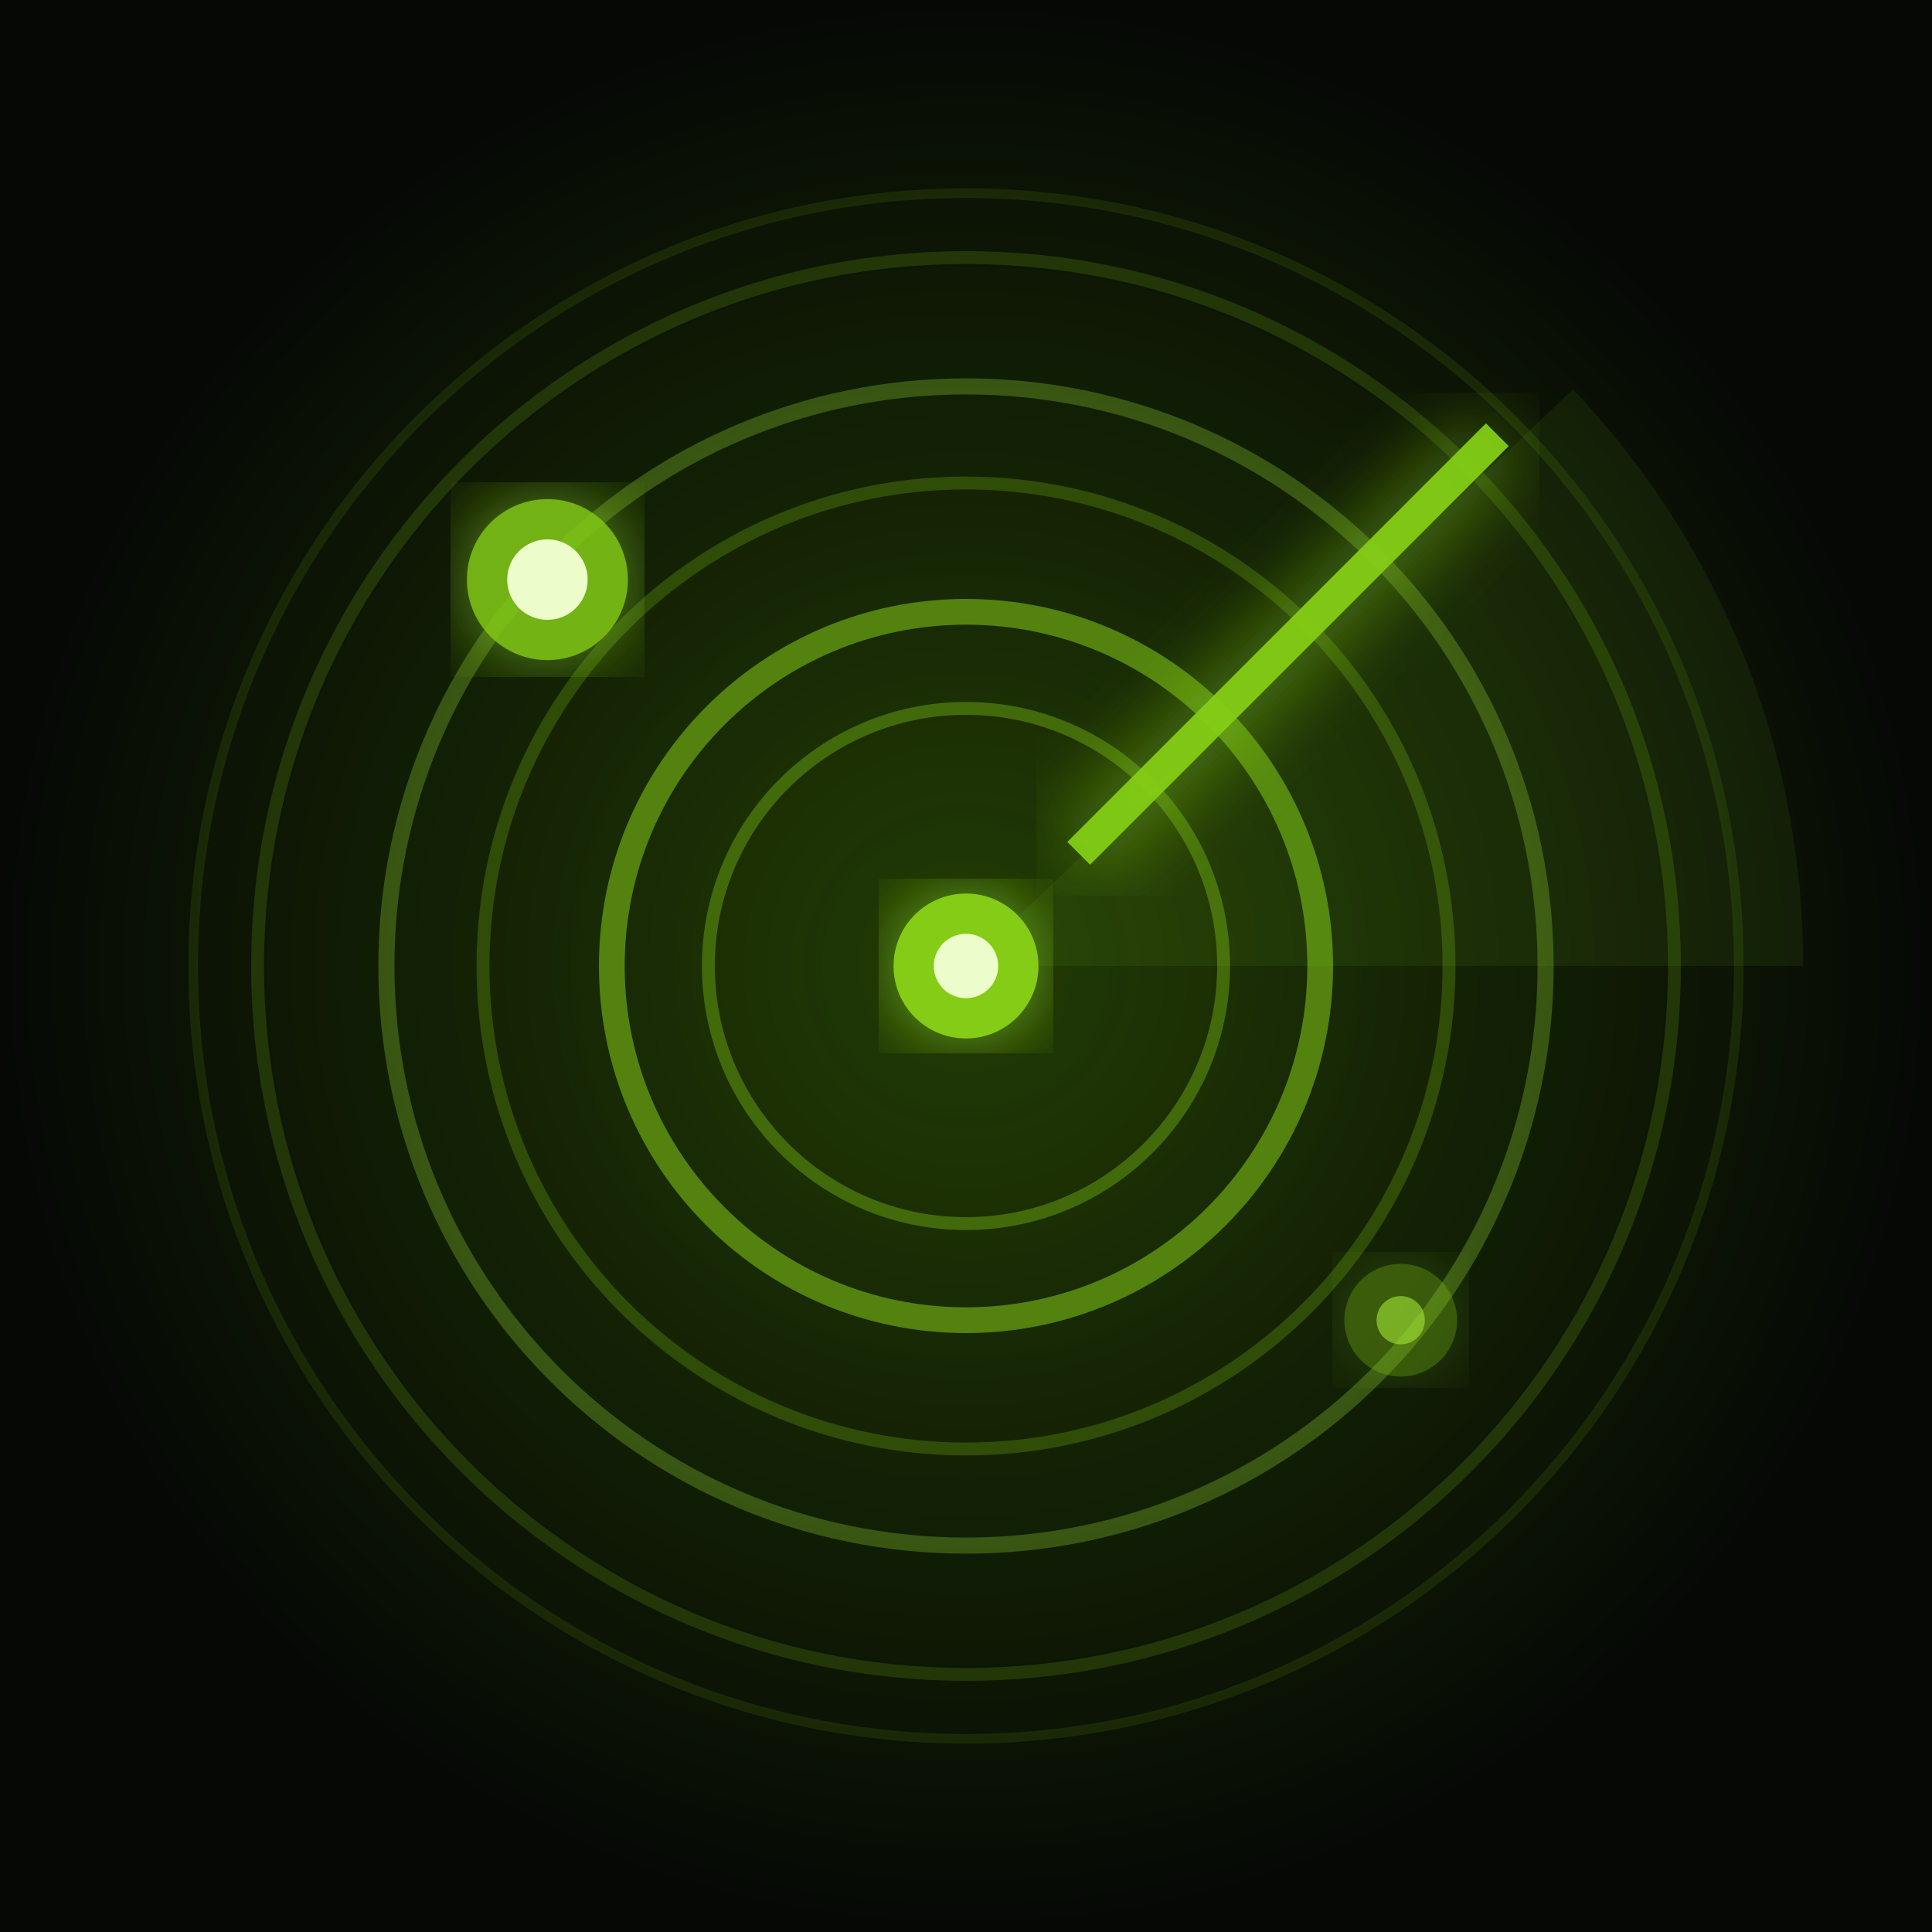
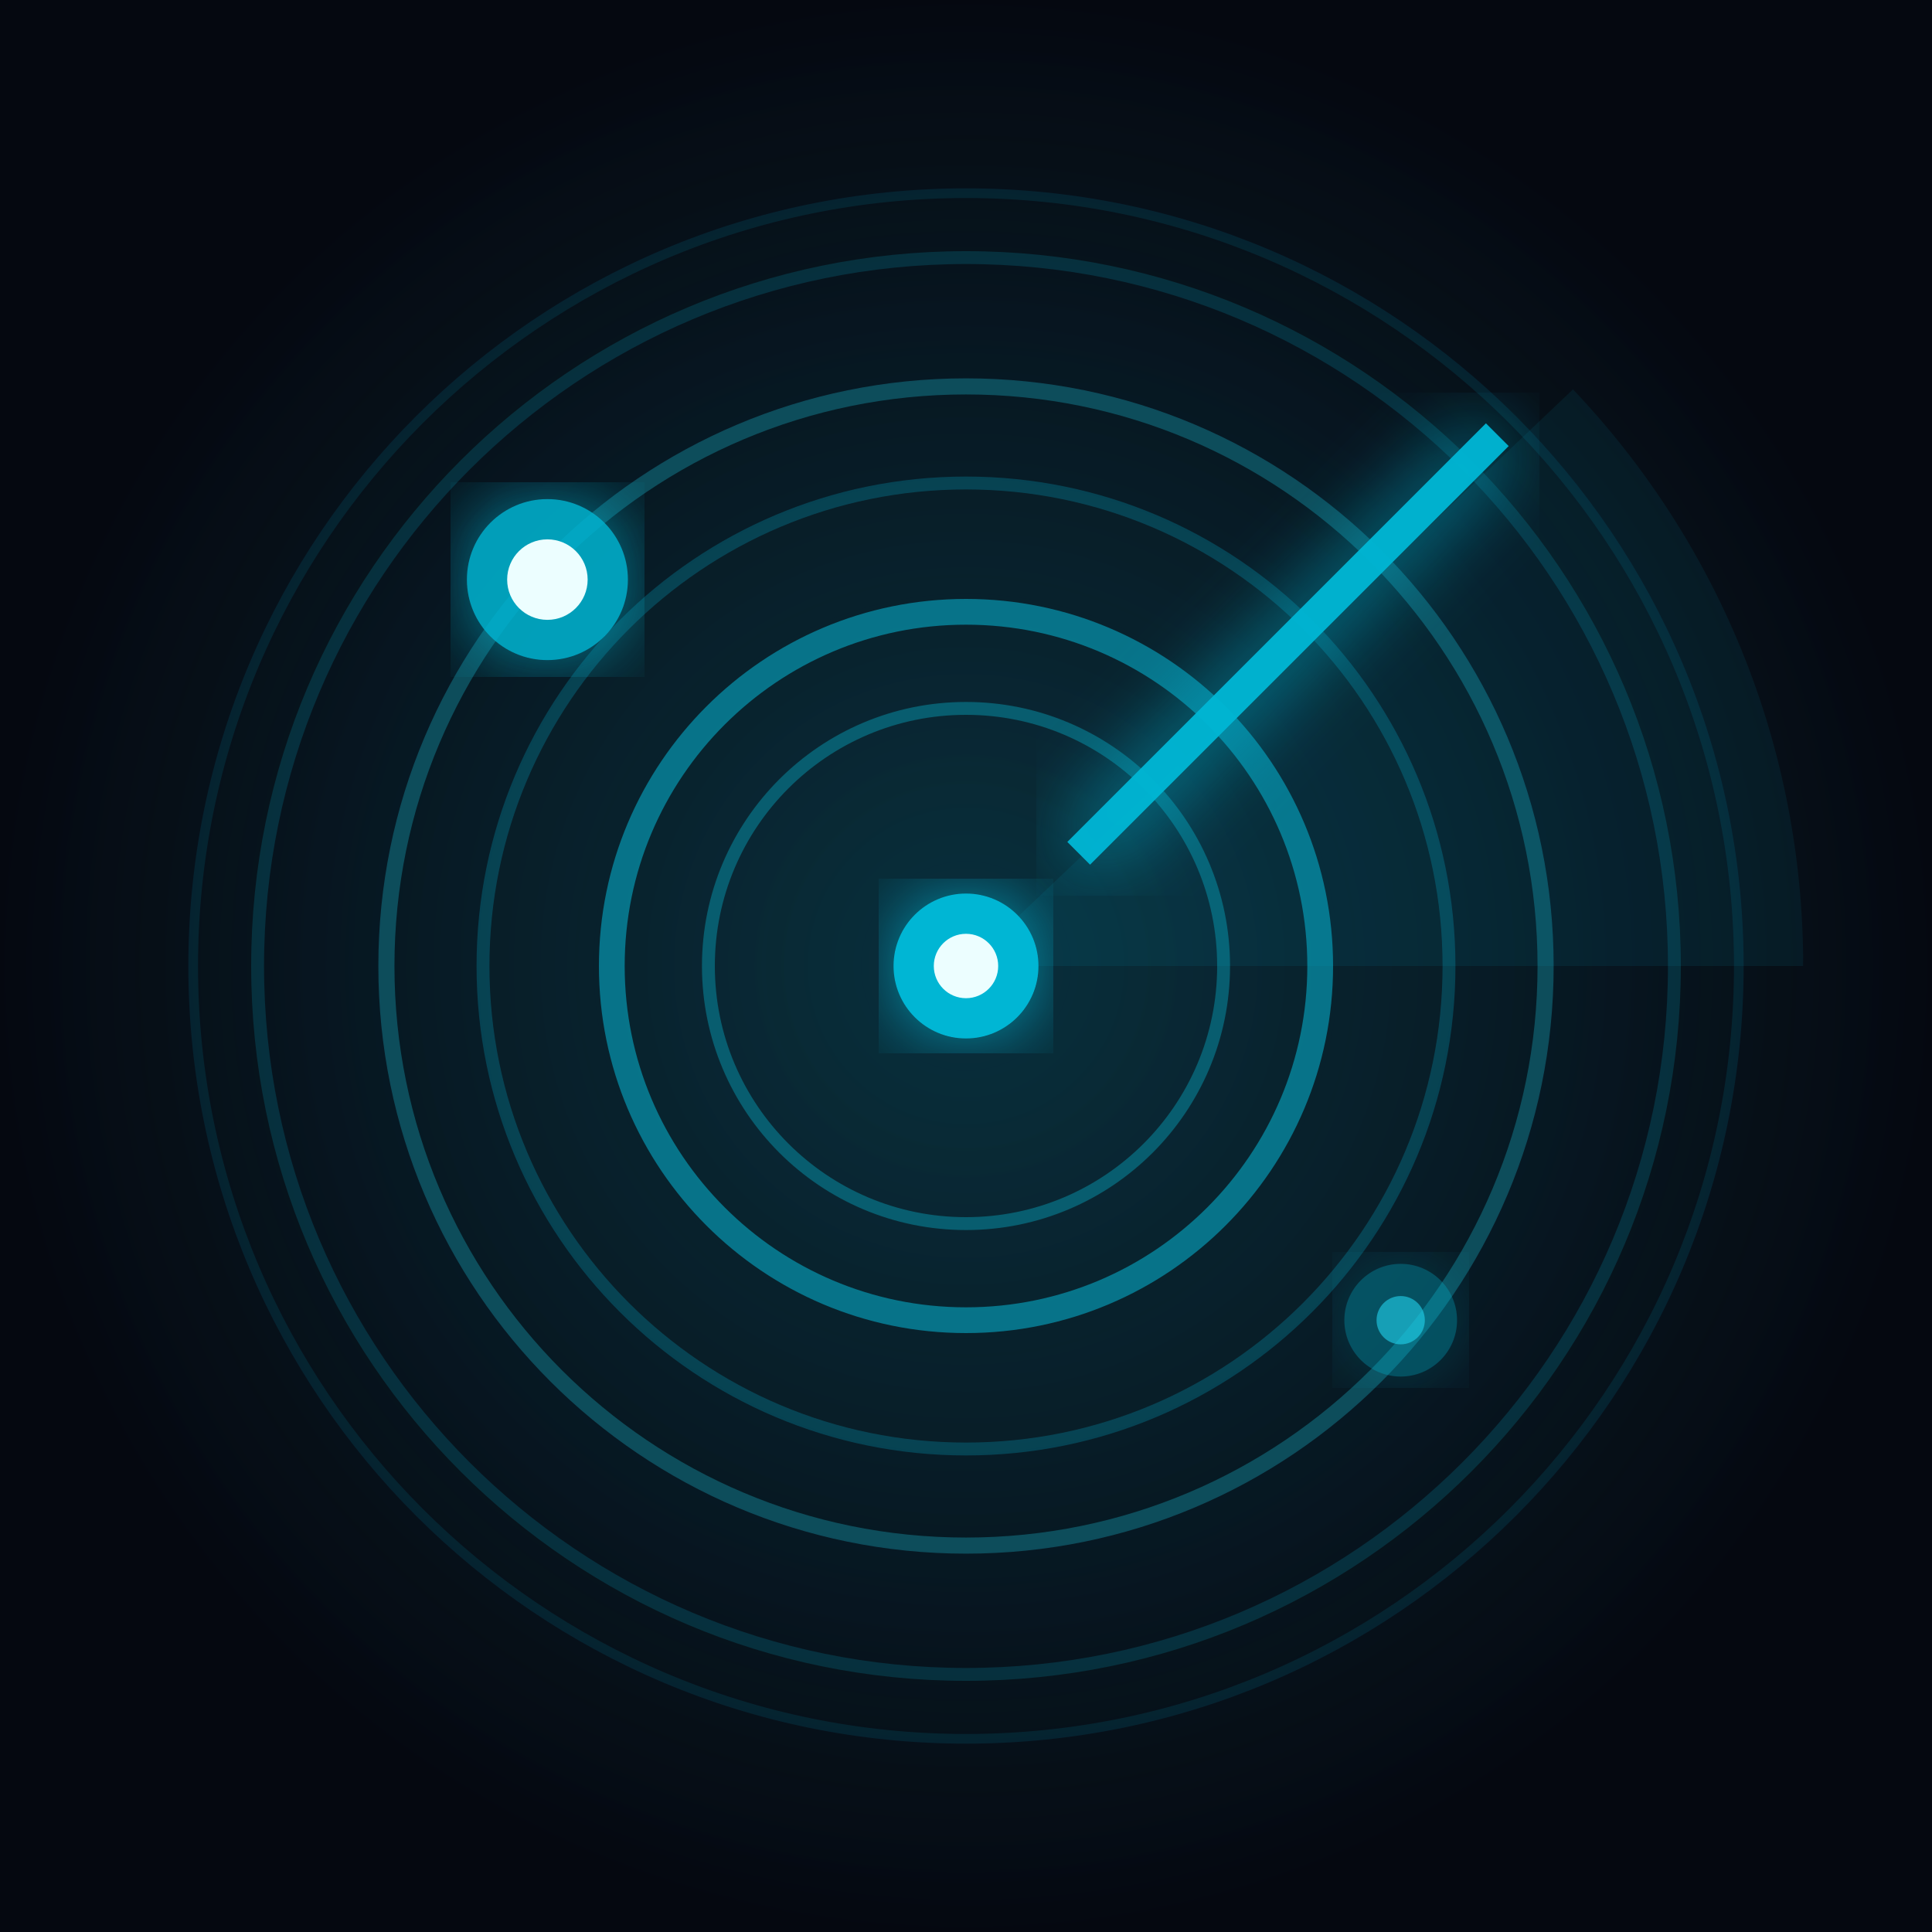
<svg xmlns="http://www.w3.org/2000/svg" width="512" height="512" viewBox="0 0 120 120">
  <defs>
-     <radialGradient id="bgC" cx="50%" cy="50%" r="50%">
-       <stop offset="0%" style="stop-color:#0a1800" />
-       <stop offset="100%" style="stop-color:#050805" />
+     <radialGradient id="bg" cx="50%" cy="50%" r="50%">
+       <stop offset="0%" style="stop-color:#0a0f18" />
+       <stop offset="100%" style="stop-color:#050810" />
    </radialGradient>
-     <radialGradient id="glowC" cx="50%" cy="50%" r="50%">
-       <stop offset="0%" style="stop-color:#84cc16;stop-opacity:0.2" />
-       <stop offset="100%" style="stop-color:#84cc16;stop-opacity:0" />
+     <radialGradient id="glow" cx="50%" cy="50%" r="50%">
+       <stop offset="0%" style="stop-color:#06b6d4;stop-opacity:0.2" />
+       <stop offset="100%" style="stop-color:#06b6d4;stop-opacity:0" />
    </radialGradient>
-     <filter id="glC">
+     <filter id="gl">
      <feGaussianBlur stdDeviation="2.5" result="b" />
      <feMerge>
        <feMergeNode in="b" />
        <feMergeNode in="SourceGraphic" />
      </feMerge>
    </filter>
-     <filter id="blipF">
+     <filter id="blip">
      <feGaussianBlur stdDeviation="3" result="b" />
      <feMerge>
        <feMergeNode in="b" />
        <feMergeNode in="SourceGraphic" />
      </feMerge>
    </filter>
-     <clipPath id="clipC">
+     <clipPath id="clip">
      <circle cx="60" cy="60" r="52" />
    </clipPath>
  </defs>
-   <rect width="120" height="120" fill="url(#bgC)" />
-   <circle cx="60" cy="60" r="60" fill="url(#glowC)" />
-   <circle cx="60" cy="60" r="44" fill="none" stroke="#84cc16" stroke-width="0.8" stroke-opacity="0.18" />
-   <circle cx="60" cy="60" r="30" fill="none" stroke="#84cc16" stroke-width="0.8" stroke-opacity="0.25" />
-   <circle cx="60" cy="60" r="16" fill="none" stroke="#84cc16" stroke-width="0.8" stroke-opacity="0.38" />
-   <circle cx="60" cy="60" r="22" fill="none" stroke="#84cc16" stroke-width="1.6" stroke-opacity="0.55" />
-   <circle cx="60" cy="60" r="36" fill="none" stroke="#a3e635" stroke-width="1" stroke-opacity="0.28" />
-   <circle cx="60" cy="60" r="48" fill="none" stroke="#84cc16" stroke-width="0.6" stroke-opacity="0.12" />
-   <g clip-path="url(#clipC)">
-     <path d="M60,60 L100,22 A54,54 0 0,1 112,60 Z" fill="#84cc16" opacity="0.08" />
-     <line x1="67" y1="53" x2="93" y2="27" stroke="#84cc16" stroke-width="2" filter="url(#glC)" stroke-opacity="0.95" />
+   <rect width="120" height="120" fill="url(#bg)" />
+   <circle cx="60" cy="60" r="60" fill="url(#glow)" />
+   <circle cx="60" cy="60" r="48" fill="none" stroke="#06b6d4" stroke-width="0.6" stroke-opacity="0.12" />
+   <circle cx="60" cy="60" r="44" fill="none" stroke="#06b6d4" stroke-width="0.8" stroke-opacity="0.18" />
+   <circle cx="60" cy="60" r="36" fill="none" stroke="#22d3ee" stroke-width="1" stroke-opacity="0.28" />
+   <circle cx="60" cy="60" r="30" fill="none" stroke="#06b6d4" stroke-width="0.8" stroke-opacity="0.25" />
+   <circle cx="60" cy="60" r="22" fill="none" stroke="#06b6d4" stroke-width="1.6" stroke-opacity="0.55" />
+   <circle cx="60" cy="60" r="16" fill="none" stroke="#06b6d4" stroke-width="0.8" stroke-opacity="0.38" />
+   <g clip-path="url(#clip)">
+     <path d="M60,60 L100,22 A54,54 0 0,1 112,60 Z" fill="#06b6d4" opacity="0.08" />
+     <line x1="67" y1="53" x2="93" y2="27" stroke="#06b6d4" stroke-width="2" filter="url(#gl)" stroke-opacity="0.95" />
  </g>
-   <circle cx="34" cy="36" r="5" fill="#84cc16" filter="url(#blipF)" opacity="0.85" />
-   <circle cx="34" cy="36" r="2.5" fill="#ecfccb" />
-   <circle cx="87" cy="82" r="3.5" fill="#84cc16" filter="url(#blipF)" opacity="0.35" />
-   <circle cx="87" cy="82" r="1.5" fill="#a3e635" opacity="0.6" />
-   <circle cx="60" cy="60" r="4.5" fill="#84cc16" filter="url(#blipF)" />
-   <circle cx="60" cy="60" r="2" fill="#ecfccb" />
+   <circle cx="34" cy="36" r="5" fill="#06b6d4" filter="url(#blip)" opacity="0.85" />
+   <circle cx="34" cy="36" r="2.5" fill="#ecfeff" />
+   <circle cx="87" cy="82" r="3.5" fill="#06b6d4" filter="url(#blip)" opacity="0.35" />
+   <circle cx="87" cy="82" r="1.5" fill="#22d3ee" opacity="0.6" />
+   <circle cx="60" cy="60" r="4.5" fill="#06b6d4" filter="url(#blip)" />
+   <circle cx="60" cy="60" r="2" fill="#ecfeff" />
</svg>
